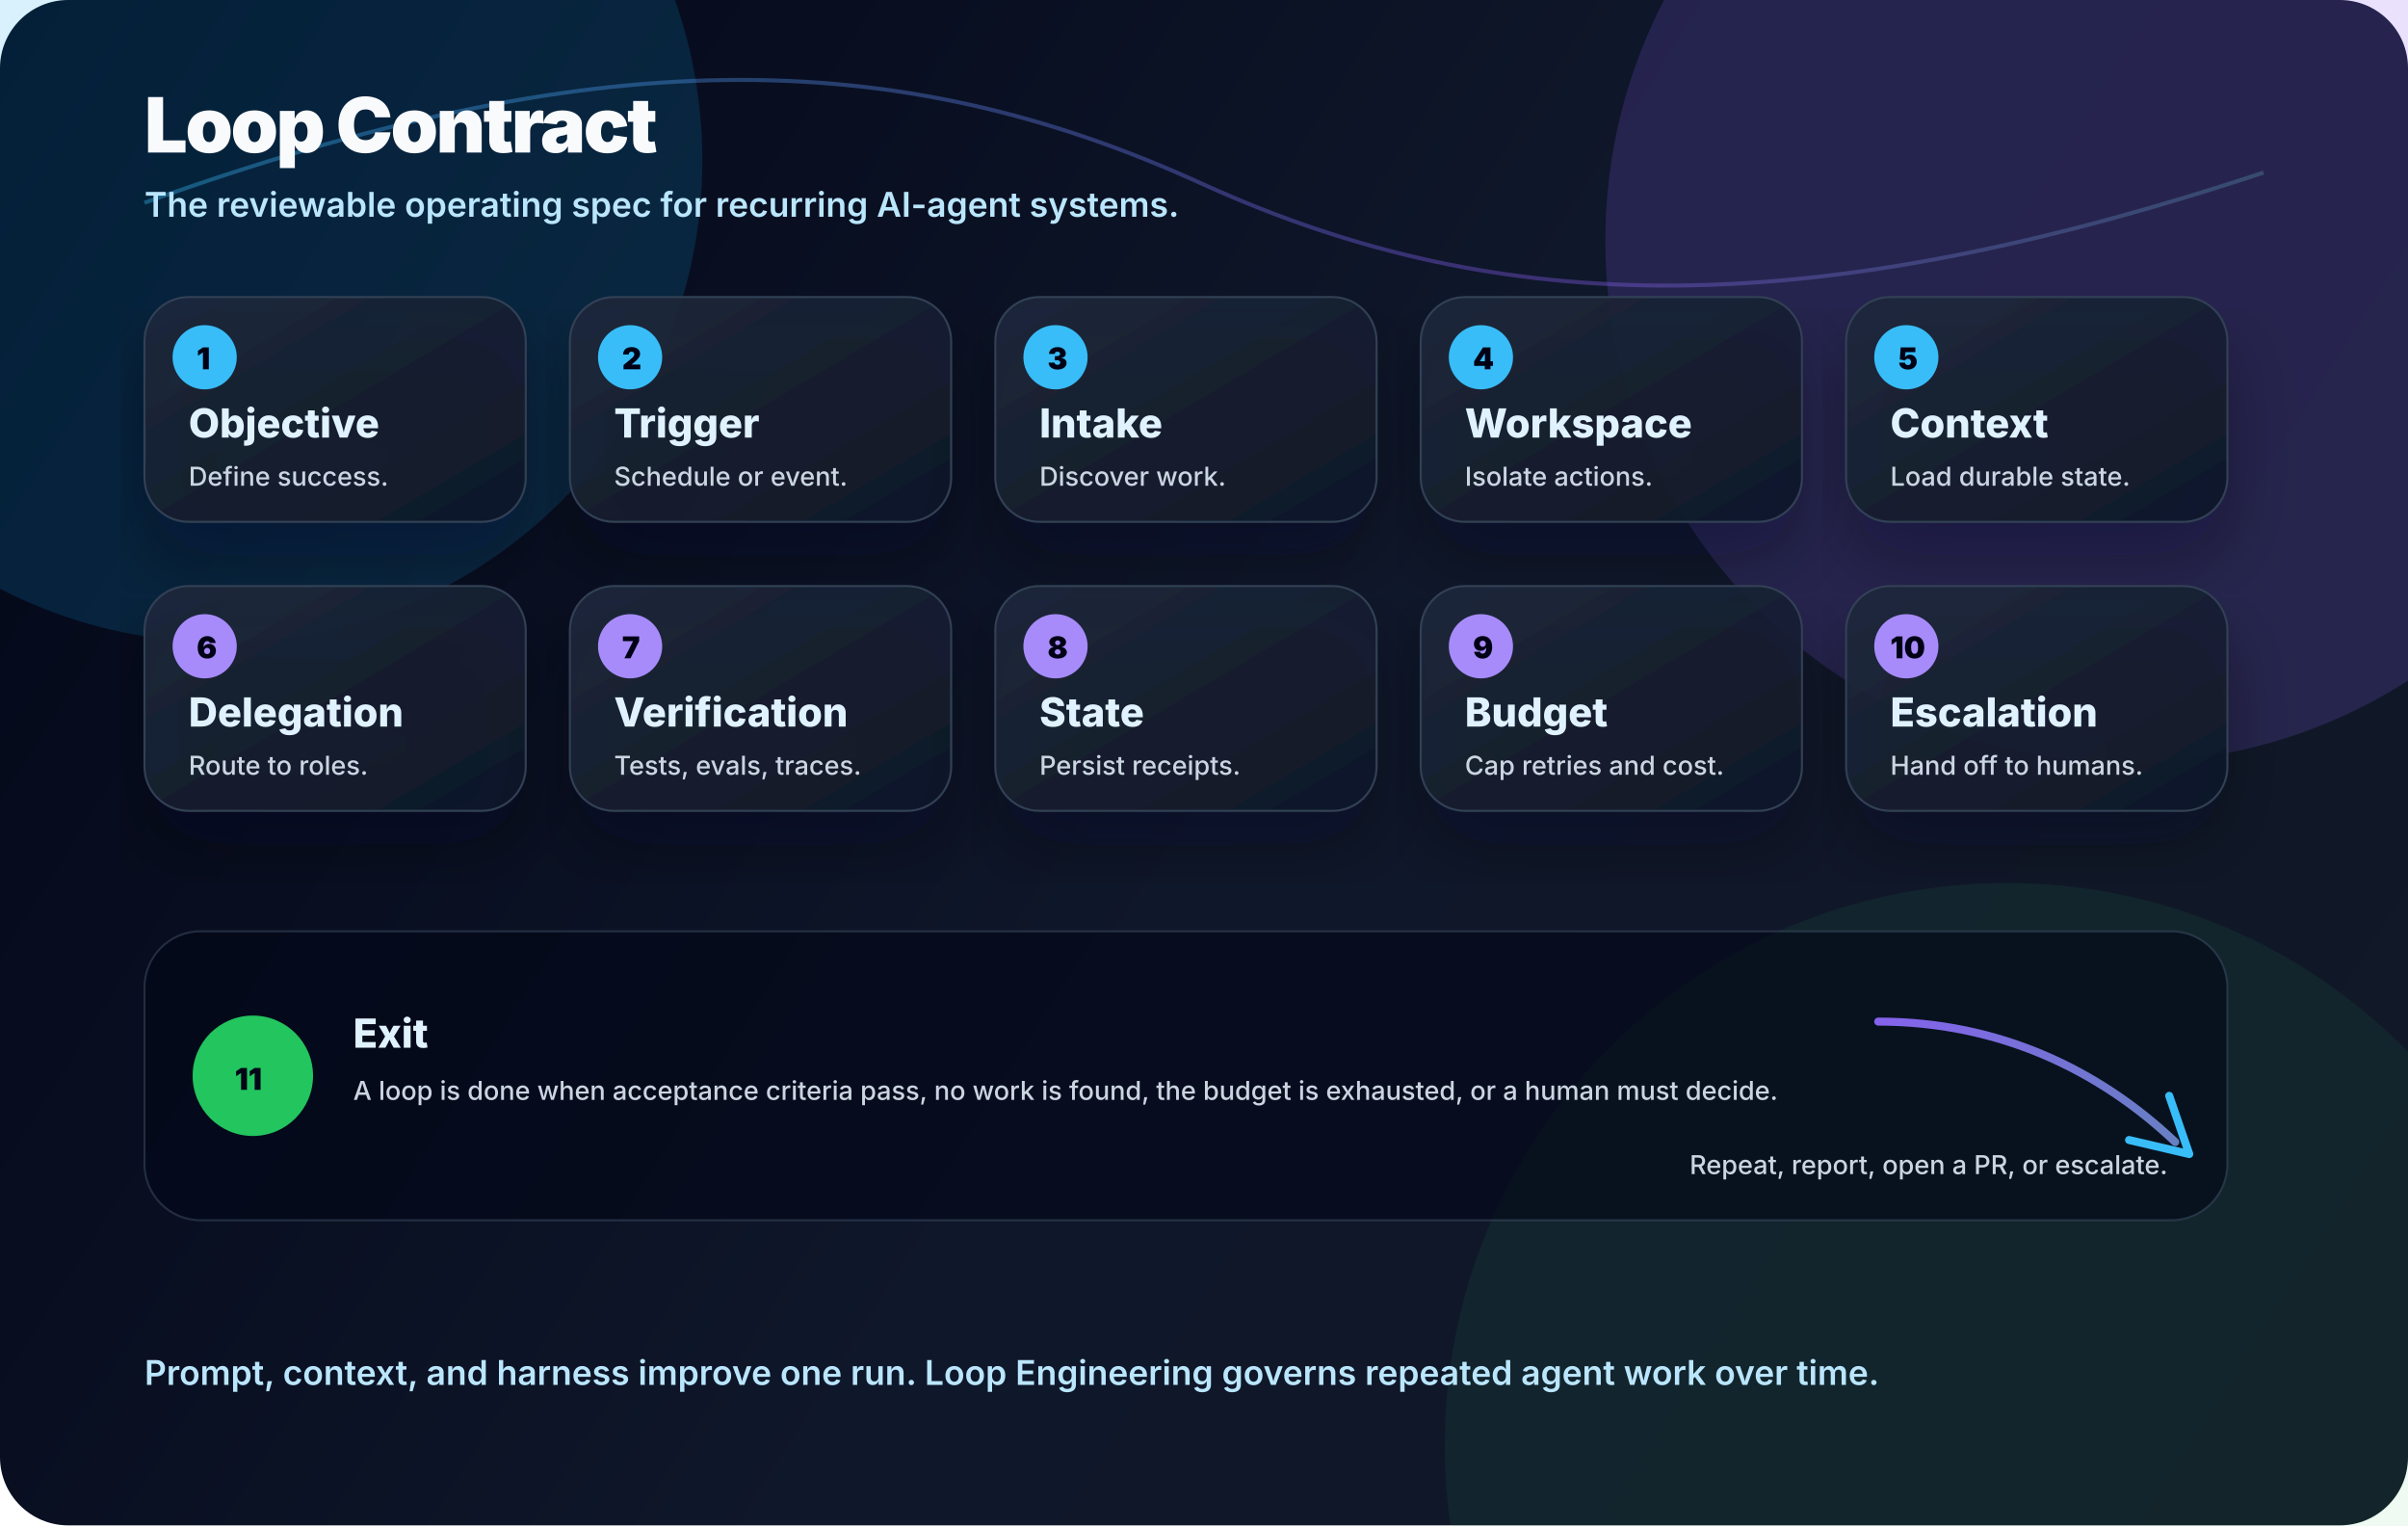
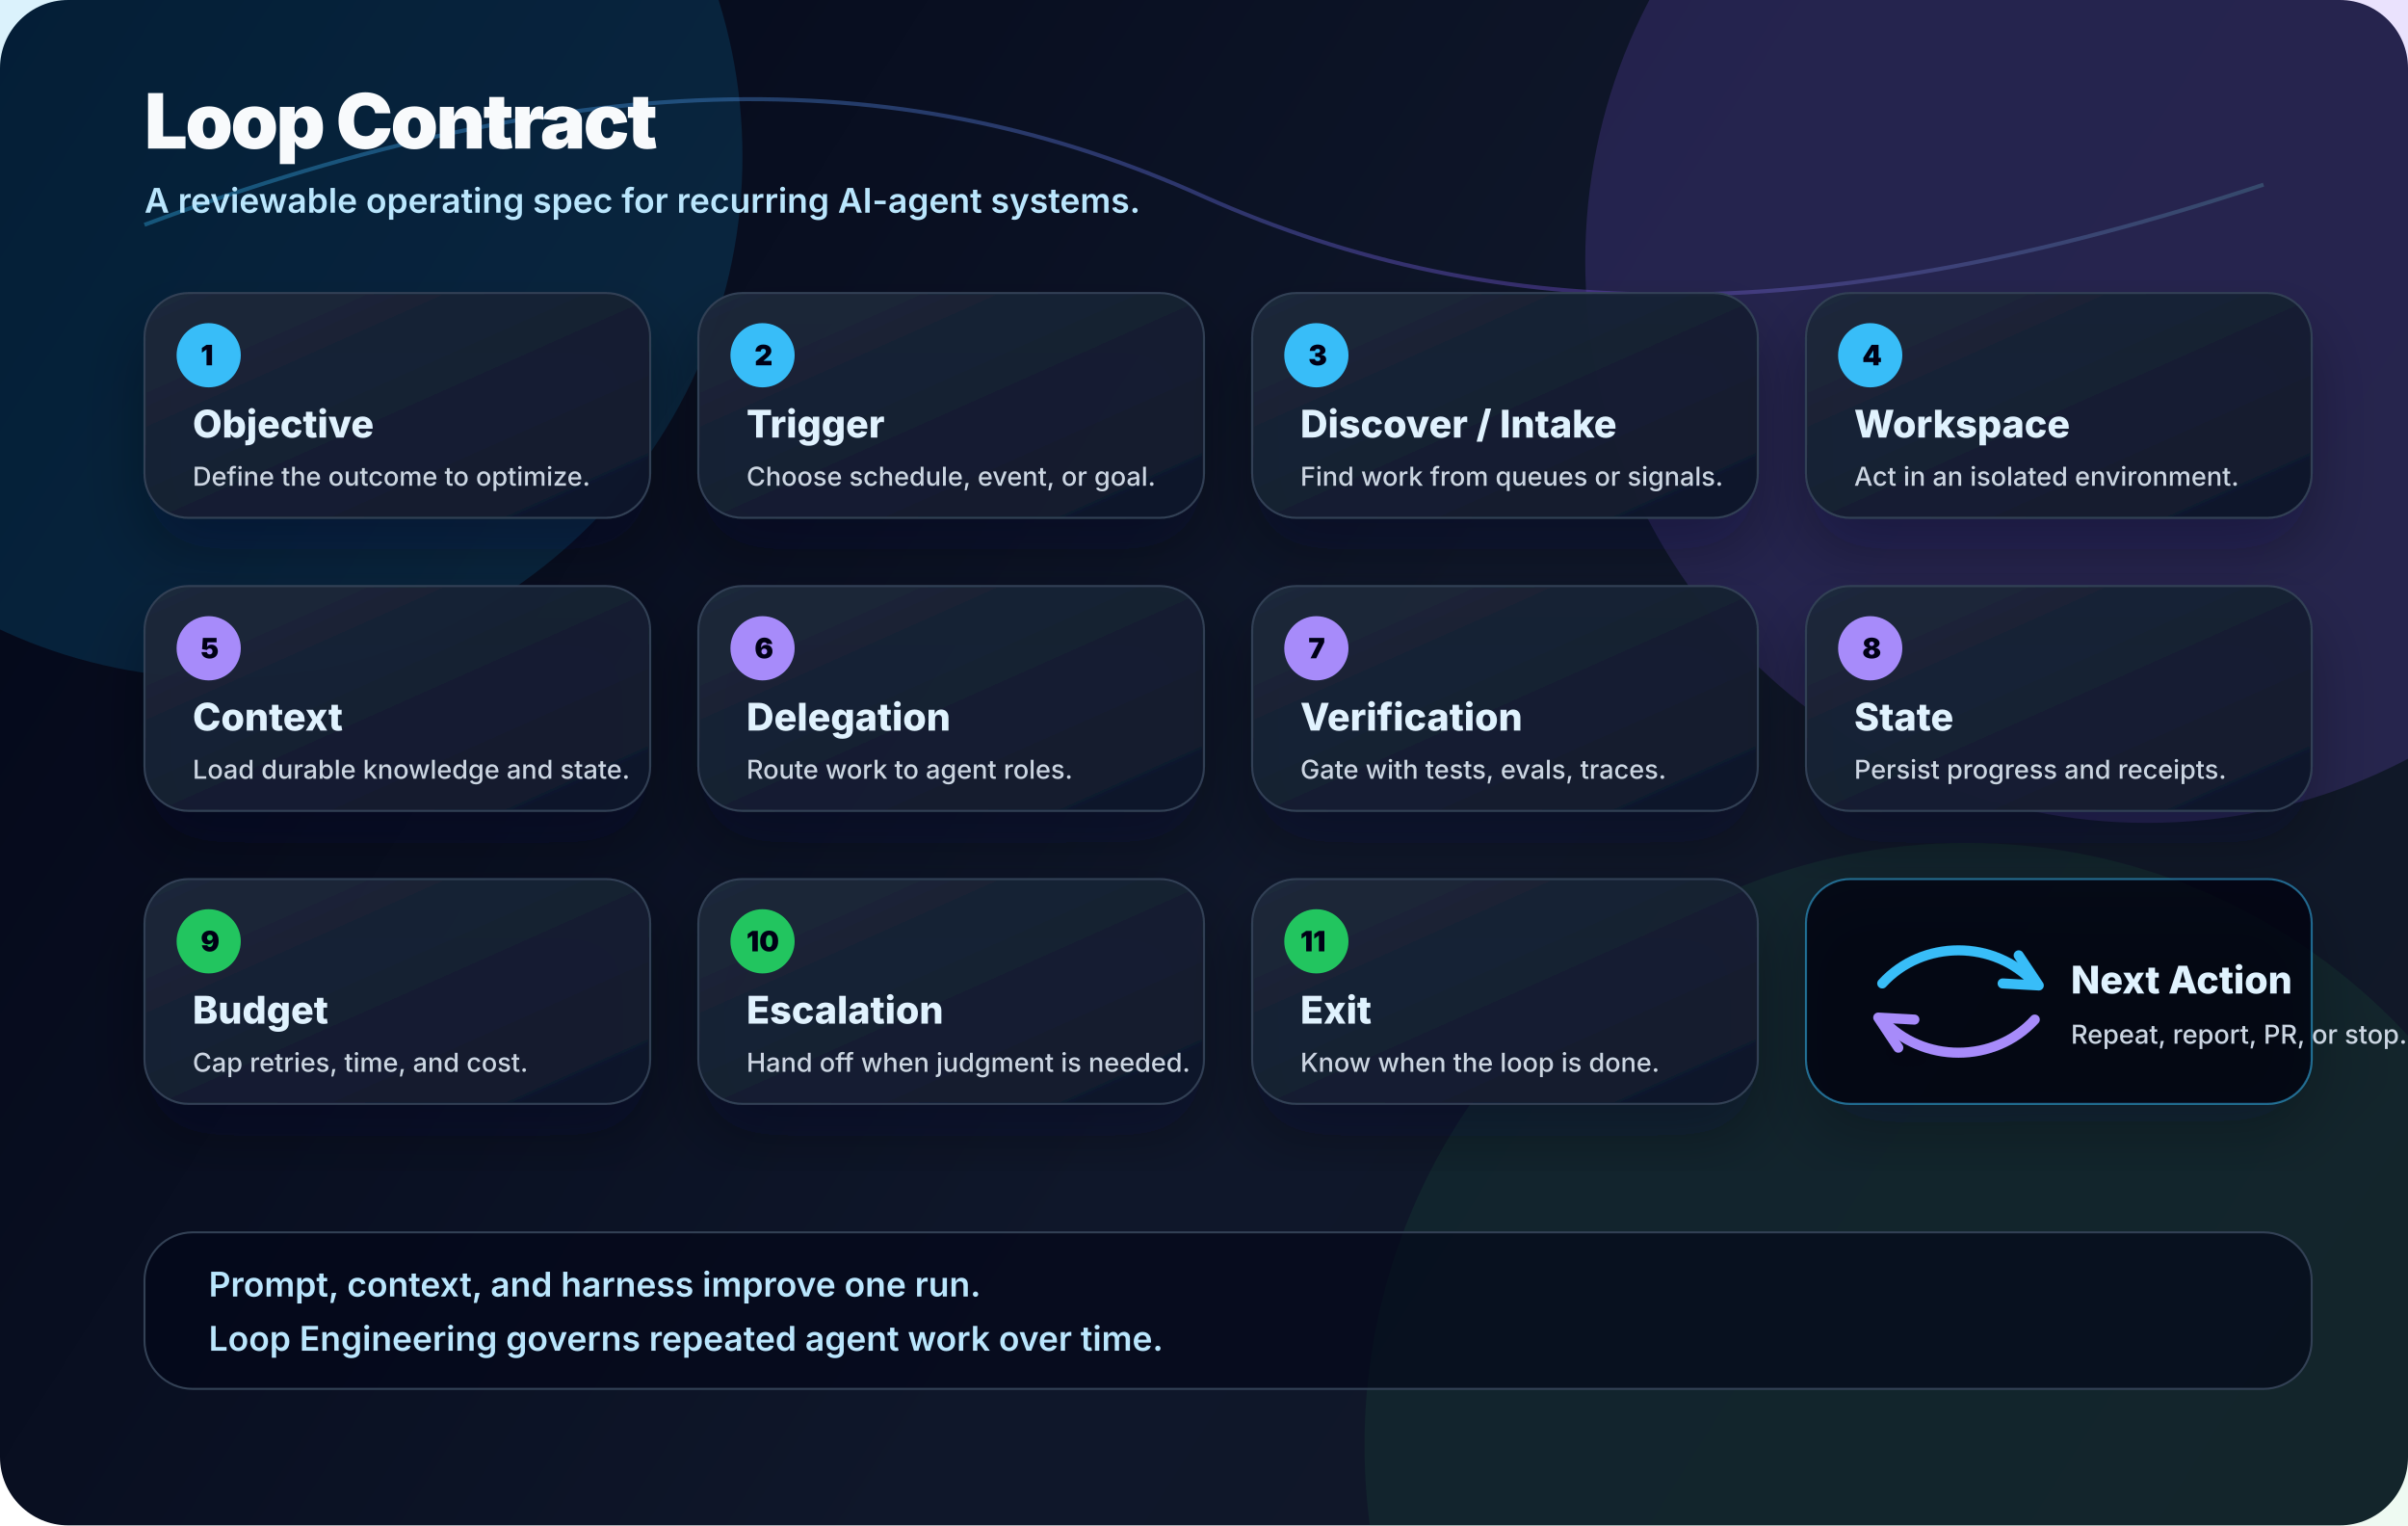
<svg xmlns="http://www.w3.org/2000/svg" width="1200" height="760" viewBox="0 0 1200 760" fill="none" role="img" aria-labelledby="title desc">
  <defs>
    <linearGradient id="bg" x1="0" y1="0" x2="1200" y2="760" gradientUnits="userSpaceOnUse">
      <stop stop-color="#020617" />
-       <stop offset="0.52" stop-color="#0f172a" />
+       <stop offset="0.55" stop-color="#0f172a" />
      <stop offset="1" stop-color="#111827" />
    </linearGradient>
-     <linearGradient id="accent" x1="80" y1="80" x2="1120" y2="680" gradientUnits="userSpaceOnUse">
+     <linearGradient id="accent" x1="90" y1="120" x2="1120" y2="650" gradientUnits="userSpaceOnUse">
      <stop stop-color="#38bdf8" />
-       <stop offset="0.52" stop-color="#8b5cf6" />
+       <stop offset="0.55" stop-color="#8b5cf6" />
      <stop offset="1" stop-color="#22c55e" />
    </linearGradient>
    <linearGradient id="card" x1="0" y1="0" x2="1" y2="1">
-       <stop stop-color="#1e293b" stop-opacity="0.92" />
-       <stop offset="1" stop-color="#0f172a" stop-opacity="0.92" />
+       <stop stop-color="#1e293b" stop-opacity="0.96" />
+       <stop offset="1" stop-color="#0f172a" stop-opacity="0.96" />
    </linearGradient>
-     <filter id="shadow" x="-12" y="-12" width="260" height="160" filterUnits="userSpaceOnUse" color-interpolation-filters="sRGB">
-       <feDropShadow dx="0" dy="18" stdDeviation="18" flood-color="#020617" flood-opacity="0.35" />
+     <filter id="shadow" x="-20%" y="-20%" width="140%" height="150%" color-interpolation-filters="sRGB">
+       <feDropShadow dx="0" dy="16" stdDeviation="16" flood-color="#020617" flood-opacity="0.32" />
    </filter>
    <style>
-       .label { fill: #e0f2fe; font: 800 20px Inter, ui-sans-serif, system-ui, -apple-system, Segoe UI, sans-serif; }
-       .small { fill: #cbd5e1; font: 500 13px Inter, ui-sans-serif, system-ui, -apple-system, Segoe UI, sans-serif; }
-       .number { fill: #020617; font: 900 15px Inter, ui-sans-serif, system-ui, -apple-system, Segoe UI, sans-serif; }
      .title { fill: #f8fafc; font: 900 38px Inter, ui-sans-serif, system-ui, -apple-system, Segoe UI, sans-serif; letter-spacing: -0.03em; }
      .subtitle { fill: #bae6fd; font: 600 17px Inter, ui-sans-serif, system-ui, -apple-system, Segoe UI, sans-serif; }
+       .label { fill: #e0f2fe; font: 800 19px Inter, ui-sans-serif, system-ui, -apple-system, Segoe UI, sans-serif; }
+       .small { fill: #cbd5e1; font: 500 13px Inter, ui-sans-serif, system-ui, -apple-system, Segoe UI, sans-serif; }
+       .number { fill: #020617; font: 900 14px Inter, ui-sans-serif, system-ui, -apple-system, Segoe UI, sans-serif; }
    </style>
  </defs>
  <rect width="1200" height="760" rx="34" fill="url(#bg)" />
-   <circle cx="110" cy="80" r="240" fill="#0ea5e9" opacity="0.16" />
-   <circle cx="1060" cy="120" r="260" fill="#8b5cf6" opacity="0.18" />
-   <circle cx="1000" cy="720" r="280" fill="#22c55e" opacity="0.08" />
-   <path d="M72 101 C295 21 445 21 600 92 C750 160 904 160 1128 86" stroke="url(#accent)" stroke-width="2" opacity="0.36" />
-   <text x="72" y="76" class="title">Loop Contract</text>
-   <text x="72" y="108" class="subtitle">The reviewable operating spec for recurring AI-agent systems.</text>
-   <g transform="translate(72 148)">
-     <g filter="url(#shadow)">
-       <rect width="190" height="112" rx="22" fill="url(#card)" stroke="#334155" />
-       <circle cx="30" cy="30" r="16" fill="#38bdf8" />
-       <text x="26" y="36" class="number">1</text>
-       <text x="22" y="70" class="label">Objective</text>
-       <text x="22" y="94" class="small">Define success.</text>
-     </g>
-     <g transform="translate(212 0)" filter="url(#shadow)">
-       <rect width="190" height="112" rx="22" fill="url(#card)" stroke="#334155" />
-       <circle cx="30" cy="30" r="16" fill="#38bdf8" />
-       <text x="26" y="36" class="number">2</text>
-       <text x="22" y="70" class="label">Trigger</text>
-       <text x="22" y="94" class="small">Schedule or event.</text>
-     </g>
-     <g transform="translate(424 0)" filter="url(#shadow)">
-       <rect width="190" height="112" rx="22" fill="url(#card)" stroke="#334155" />
-       <circle cx="30" cy="30" r="16" fill="#38bdf8" />
-       <text x="26" y="36" class="number">3</text>
-       <text x="22" y="70" class="label">Intake</text>
-       <text x="22" y="94" class="small">Discover work.</text>
-     </g>
-     <g transform="translate(636 0)" filter="url(#shadow)">
-       <rect width="190" height="112" rx="22" fill="url(#card)" stroke="#334155" />
-       <circle cx="30" cy="30" r="16" fill="#38bdf8" />
-       <text x="26" y="36" class="number">4</text>
-       <text x="22" y="70" class="label">Workspace</text>
-       <text x="22" y="94" class="small">Isolate actions.</text>
-     </g>
-     <g transform="translate(848 0)" filter="url(#shadow)">
-       <rect width="190" height="112" rx="22" fill="url(#card)" stroke="#334155" />
-       <circle cx="30" cy="30" r="16" fill="#38bdf8" />
-       <text x="26" y="36" class="number">5</text>
-       <text x="22" y="70" class="label">Context</text>
-       <text x="22" y="94" class="small">Load durable state.</text>
-     </g>
+   <circle cx="110" cy="78" r="260" fill="#0ea5e9" opacity="0.15" />
+   <circle cx="1070" cy="130" r="280" fill="#8b5cf6" opacity="0.18" />
+   <circle cx="980" cy="720" r="300" fill="#22c55e" opacity="0.08" />
+   <path d="M72 112 C292 30 454 32 600 98 C748 164 910 164 1128 92" stroke="url(#accent)" stroke-width="2" opacity="0.34" />
+   <text x="72" y="74" class="title">Loop Contract</text>
+   <text x="72" y="106" class="subtitle">A reviewable operating spec for recurring AI-agent systems.</text>
+   <g transform="translate(72 146)" filter="url(#shadow)">
+     <rect width="252" height="112" rx="22" fill="url(#card)" stroke="#334155" />
+     <circle cx="32" cy="31" r="16" fill="#38bdf8" />
+     <text x="28" y="36" class="number">1</text>
+     <text x="24" y="72" class="label">Objective</text>
+     <text x="24" y="96" class="small">Define the outcome to optimize.</text>
  </g>
-   <g transform="translate(72 292)">
-     <g filter="url(#shadow)">
-       <rect width="190" height="112" rx="22" fill="url(#card)" stroke="#334155" />
-       <circle cx="30" cy="30" r="16" fill="#a78bfa" />
-       <text x="26" y="36" class="number">6</text>
-       <text x="22" y="70" class="label">Delegation</text>
-       <text x="22" y="94" class="small">Route to roles.</text>
-     </g>
-     <g transform="translate(212 0)" filter="url(#shadow)">
-       <rect width="190" height="112" rx="22" fill="url(#card)" stroke="#334155" />
-       <circle cx="30" cy="30" r="16" fill="#a78bfa" />
-       <text x="26" y="36" class="number">7</text>
-       <text x="22" y="70" class="label">Verification</text>
-       <text x="22" y="94" class="small">Tests, evals, traces.</text>
-     </g>
-     <g transform="translate(424 0)" filter="url(#shadow)">
-       <rect width="190" height="112" rx="22" fill="url(#card)" stroke="#334155" />
-       <circle cx="30" cy="30" r="16" fill="#a78bfa" />
-       <text x="26" y="36" class="number">8</text>
-       <text x="22" y="70" class="label">State</text>
-       <text x="22" y="94" class="small">Persist receipts.</text>
-     </g>
-     <g transform="translate(636 0)" filter="url(#shadow)">
-       <rect width="190" height="112" rx="22" fill="url(#card)" stroke="#334155" />
-       <circle cx="30" cy="30" r="16" fill="#a78bfa" />
-       <text x="26" y="36" class="number">9</text>
-       <text x="22" y="70" class="label">Budget</text>
-       <text x="22" y="94" class="small">Cap retries and cost.</text>
-     </g>
-     <g transform="translate(848 0)" filter="url(#shadow)">
-       <rect width="190" height="112" rx="22" fill="url(#card)" stroke="#334155" />
-       <circle cx="30" cy="30" r="16" fill="#a78bfa" />
-       <text x="22" y="36" class="number">10</text>
-       <text x="22" y="70" class="label">Escalation</text>
-       <text x="22" y="94" class="small">Hand off to humans.</text>
-     </g>
+   <g transform="translate(348 146)" filter="url(#shadow)">
+     <rect width="252" height="112" rx="22" fill="url(#card)" stroke="#334155" />
+     <circle cx="32" cy="31" r="16" fill="#38bdf8" />
+     <text x="28" y="36" class="number">2</text>
+     <text x="24" y="72" class="label">Trigger</text>
+     <text x="24" y="96" class="small">Choose schedule, event, or goal.</text>
  </g>
-   <g transform="translate(72 464)">
-     <rect width="1038" height="144" rx="28" fill="#020617" opacity="0.62" stroke="#334155" />
-     <circle cx="54" cy="72" r="30" fill="#22c55e" />
-     <text x="45" y="79" class="number">11</text>
-     <text x="104" y="58" class="label">Exit</text>
-     <text x="104" y="84" class="small">A loop is done when acceptance criteria pass, no work is found, the budget is exhausted, or a human must decide.</text>
-     <path d="M864 45 C924 45 974 69 1012 105" stroke="url(#accent)" stroke-width="4" stroke-linecap="round" />
-     <path d="M1009 82 L1019 111 L989 104" fill="none" stroke="#38bdf8" stroke-width="4" stroke-linecap="round" stroke-linejoin="round" />
-     <text x="770" y="121" class="small">Repeat, report, open a PR, or escalate.</text>
+   <g transform="translate(624 146)" filter="url(#shadow)">
+     <rect width="252" height="112" rx="22" fill="url(#card)" stroke="#334155" />
+     <circle cx="32" cy="31" r="16" fill="#38bdf8" />
+     <text x="28" y="36" class="number">3</text>
+     <text x="24" y="72" class="label">Discover / Intake</text>
+     <text x="24" y="96" class="small">Find work from queues or signals.</text>
  </g>
-   <text x="72" y="690" class="subtitle">Prompt, context, and harness improve one run. Loop Engineering governs repeated agent work over time.</text>
+   <g transform="translate(900 146)" filter="url(#shadow)">
+     <rect width="252" height="112" rx="22" fill="url(#card)" stroke="#334155" />
+     <circle cx="32" cy="31" r="16" fill="#38bdf8" />
+     <text x="28" y="36" class="number">4</text>
+     <text x="24" y="72" class="label">Workspace</text>
+     <text x="24" y="96" class="small">Act in an isolated environment.</text>
+   </g>
+   <g transform="translate(72 292)" filter="url(#shadow)">
+     <rect width="252" height="112" rx="22" fill="url(#card)" stroke="#334155" />
+     <circle cx="32" cy="31" r="16" fill="#a78bfa" />
+     <text x="28" y="36" class="number">5</text>
+     <text x="24" y="72" class="label">Context</text>
+     <text x="24" y="96" class="small">Load durable knowledge and state.</text>
+   </g>
+   <g transform="translate(348 292)" filter="url(#shadow)">
+     <rect width="252" height="112" rx="22" fill="url(#card)" stroke="#334155" />
+     <circle cx="32" cy="31" r="16" fill="#a78bfa" />
+     <text x="28" y="36" class="number">6</text>
+     <text x="24" y="72" class="label">Delegation</text>
+     <text x="24" y="96" class="small">Route work to agent roles.</text>
+   </g>
+   <g transform="translate(624 292)" filter="url(#shadow)">
+     <rect width="252" height="112" rx="22" fill="url(#card)" stroke="#334155" />
+     <circle cx="32" cy="31" r="16" fill="#a78bfa" />
+     <text x="28" y="36" class="number">7</text>
+     <text x="24" y="72" class="label">Verification</text>
+     <text x="24" y="96" class="small">Gate with tests, evals, traces.</text>
+   </g>
+   <g transform="translate(900 292)" filter="url(#shadow)">
+     <rect width="252" height="112" rx="22" fill="url(#card)" stroke="#334155" />
+     <circle cx="32" cy="31" r="16" fill="#a78bfa" />
+     <text x="28" y="36" class="number">8</text>
+     <text x="24" y="72" class="label">State</text>
+     <text x="24" y="96" class="small">Persist progress and receipts.</text>
+   </g>
+   <g transform="translate(72 438)" filter="url(#shadow)">
+     <rect width="252" height="112" rx="22" fill="url(#card)" stroke="#334155" />
+     <circle cx="32" cy="31" r="16" fill="#22c55e" />
+     <text x="28" y="36" class="number">9</text>
+     <text x="24" y="72" class="label">Budget</text>
+     <text x="24" y="96" class="small">Cap retries, time, and cost.</text>
+   </g>
+   <g transform="translate(348 438)" filter="url(#shadow)">
+     <rect width="252" height="112" rx="22" fill="url(#card)" stroke="#334155" />
+     <circle cx="32" cy="31" r="16" fill="#22c55e" />
+     <text x="24" y="36" class="number">10</text>
+     <text x="24" y="72" class="label">Escalation</text>
+     <text x="24" y="96" class="small">Hand off when judgment is needed.</text>
+   </g>
+   <g transform="translate(624 438)" filter="url(#shadow)">
+     <rect width="252" height="112" rx="22" fill="url(#card)" stroke="#334155" />
+     <circle cx="32" cy="31" r="16" fill="#22c55e" />
+     <text x="24" y="36" class="number">11</text>
+     <text x="24" y="72" class="label">Exit</text>
+     <text x="24" y="96" class="small">Know when the loop is done.</text>
+   </g>
+   <g transform="translate(900 438)" filter="url(#shadow)">
+     <rect width="252" height="112" rx="22" fill="#020617" fill-opacity="0.72" stroke="#38bdf8" stroke-opacity="0.5" />
+     <path d="M38 52 C58 30 94 30 114 52" stroke="#38bdf8" stroke-width="5" stroke-linecap="round" />
+     <path d="M106 38 L116 53 L98 52" fill="none" stroke="#38bdf8" stroke-width="5" stroke-linecap="round" stroke-linejoin="round" />
+     <path d="M114 70 C94 92 58 92 38 70" stroke="#a78bfa" stroke-width="5" stroke-linecap="round" />
+     <path d="M46 84 L36 69 L54 70" fill="none" stroke="#a78bfa" stroke-width="5" stroke-linecap="round" stroke-linejoin="round" />
+     <text x="132" y="57" class="label">Next Action</text>
+     <text x="132" y="82" class="small">Repeat, report, PR, or stop.</text>
+   </g>
+   <rect x="72" y="614" width="1080" height="78" rx="24" fill="#020617" fill-opacity="0.62" stroke="#334155" />
+   <text x="104" y="646" class="subtitle">Prompt, context, and harness improve one run.</text>
+   <text x="104" y="673" class="subtitle">Loop Engineering governs repeated agent work over time.</text>
</svg>
